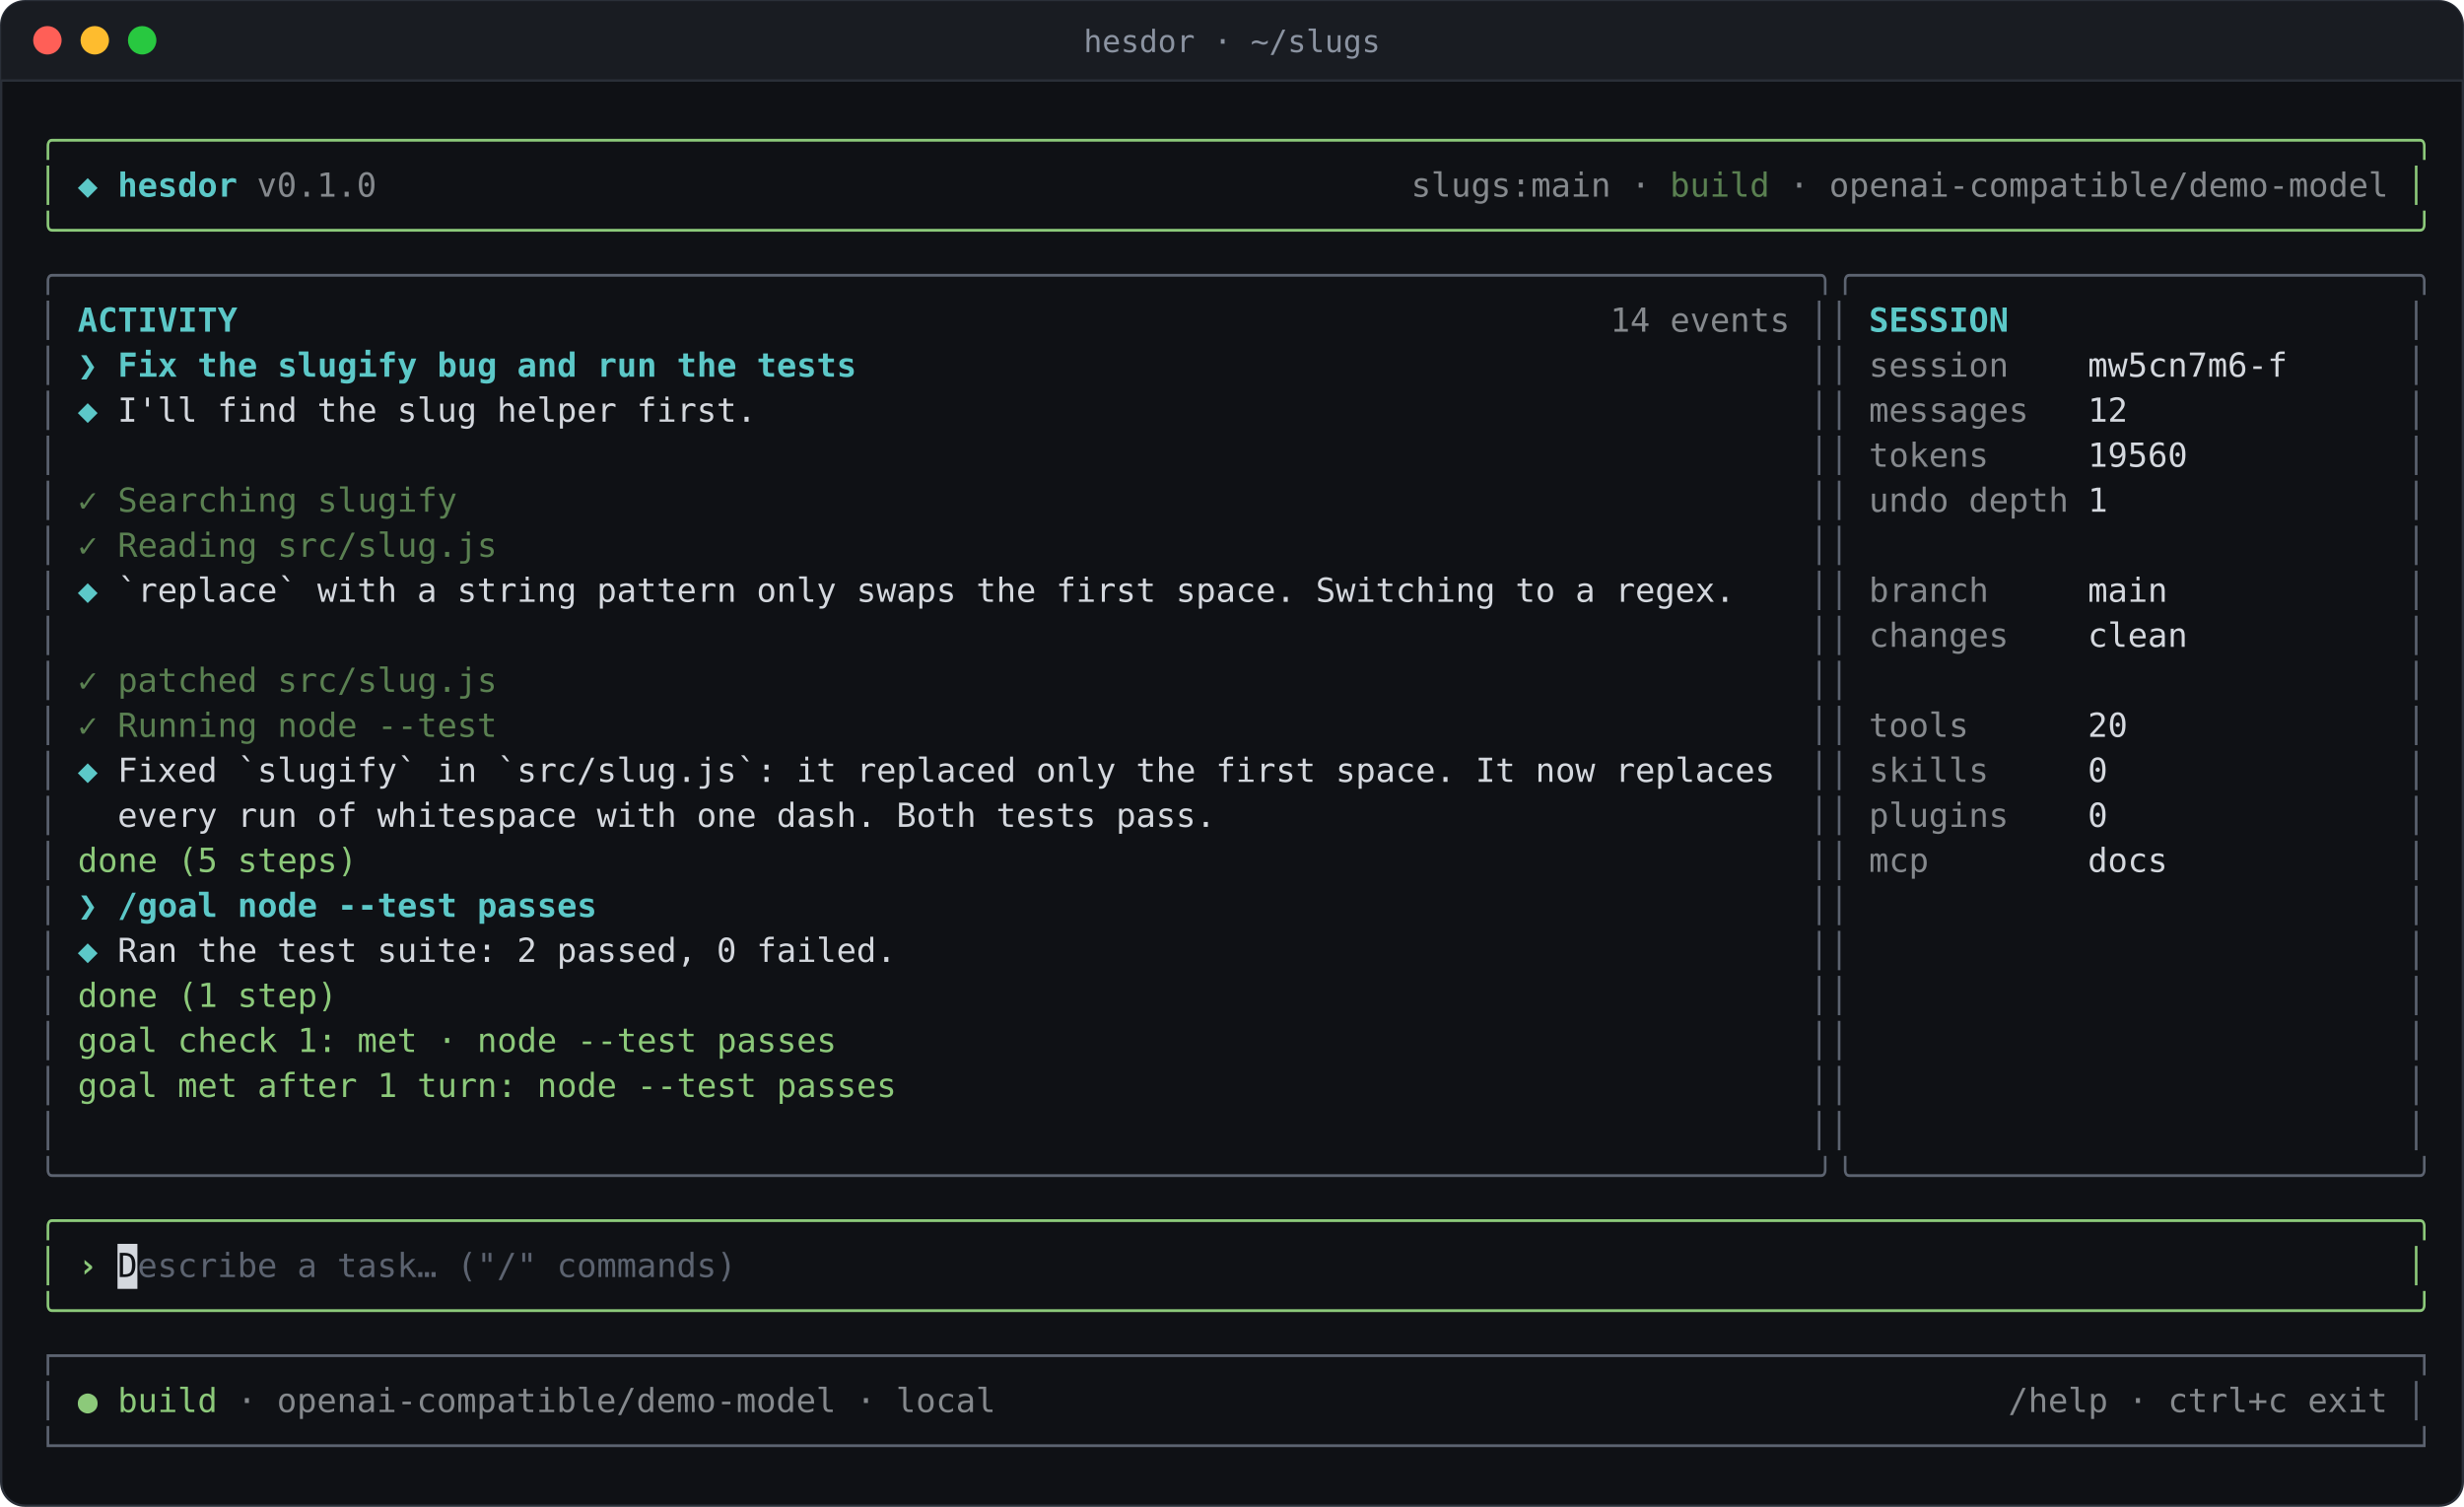
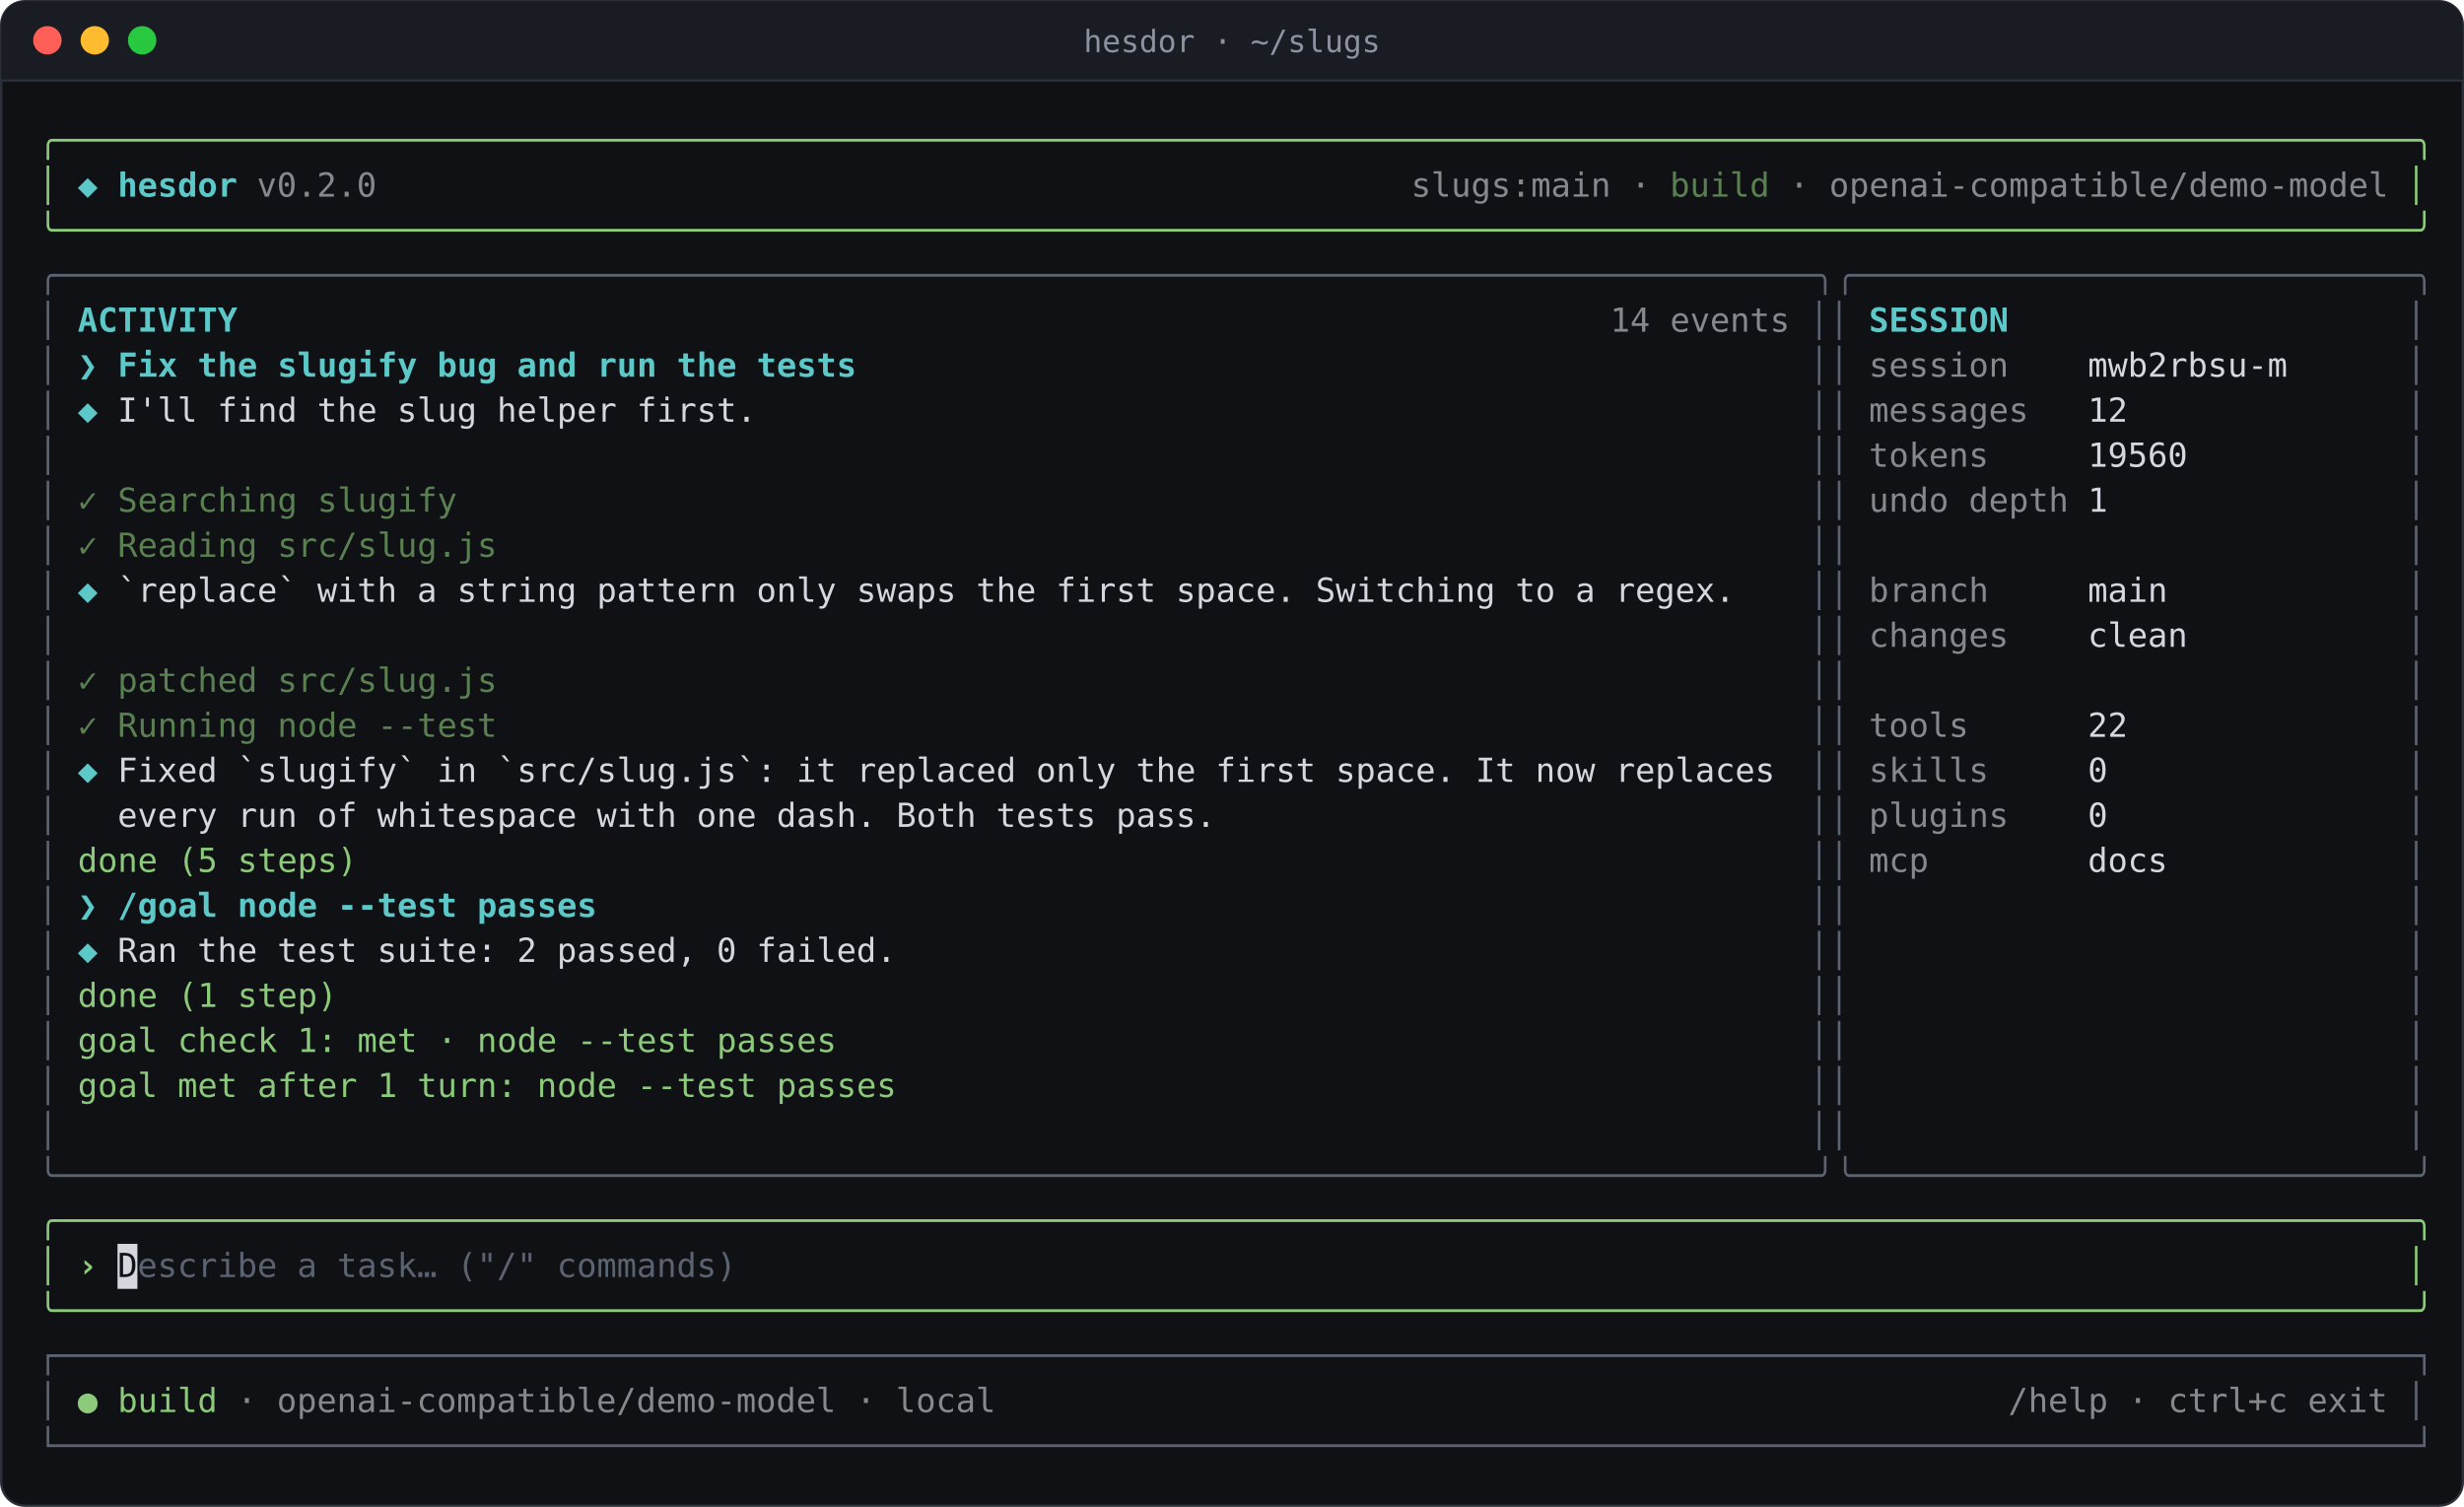
<svg xmlns="http://www.w3.org/2000/svg" width="1040" height="636" viewBox="0 0 1040.0 636" role="img" aria-label="hesdor · ~/slugs">
  <style>text{font-family:ui-monospace,SFMono-Regular,Menlo,Consolas,"DejaVu Sans Mono","Liberation Mono",monospace;font-size:14px;white-space:pre}</style>
  <rect x="0.5" y="0.5" width="1039.0" height="635" rx="10" fill="#0f1115" stroke="#2a2f38" />
  <path d="M0.5 34V10.5a10 10 0 0 1 10-10H1029.5a10 10 0 0 1 10 10V34Z" fill="#191c22" />
  <line x1="0.5" y1="34" x2="1039.5" y2="34" stroke="#2a2f38" />
  <circle cx="20" cy="17" r="6" fill="#ff5f57" />
  <circle cx="40" cy="17" r="6" fill="#febc2e" />
  <circle cx="60" cy="17" r="6" fill="#28c840" />
  <text x="520.0" y="22" fill="#8b93a1" text-anchor="middle" style="font-size:13px">hesdor · ~/slugs</text>
  <g fill="#d4d8de" xml:space="preserve">
    <text x="16.0" y="64" fill="#8cc97a" textLength="1008.0" lengthAdjust="spacingAndGlyphs">╭──────────────────────────────────────────────────────────────────────────────────────────────────────────────────────╮</text>
    <text x="16.0" y="83" fill="#8cc97a" textLength="8.4" lengthAdjust="spacingAndGlyphs">│</text>
    <text x="32.8" y="83" fill="#5cc8c8" font-weight="bold" textLength="67.2" lengthAdjust="spacingAndGlyphs">◆ hesdor</text>
-     <text x="108.4" y="83" fill-opacity="0.6" textLength="50.4" lengthAdjust="spacingAndGlyphs">v0.1.0</text>
+     <text x="108.4" y="83" fill-opacity="0.6" textLength="50.4" lengthAdjust="spacingAndGlyphs">v0.2.0</text>
    <text x="595.6" y="83" fill-opacity="0.6" textLength="100.8" lengthAdjust="spacingAndGlyphs">slugs:main ·</text>
    <text x="704.8" y="83" fill="#8cc97a" fill-opacity="0.6" textLength="42.0" lengthAdjust="spacingAndGlyphs">build</text>
    <text x="755.2" y="83" fill-opacity="0.6" textLength="252.0" lengthAdjust="spacingAndGlyphs">· openai-compatible/demo-model</text>
    <text x="1015.6" y="83" fill="#8cc97a" textLength="8.4" lengthAdjust="spacingAndGlyphs">│</text>
    <text x="16.0" y="102" fill="#8cc97a" textLength="1008.0" lengthAdjust="spacingAndGlyphs">╰──────────────────────────────────────────────────────────────────────────────────────────────────────────────────────╯</text>
    <text x="16.0" y="121" fill="#5c6370" textLength="1008.0" lengthAdjust="spacingAndGlyphs">╭────────────────────────────────────────────────────────────────────────────────────────╮╭────────────────────────────╮</text>
    <text x="16.0" y="140" fill="#5c6370" textLength="8.4" lengthAdjust="spacingAndGlyphs">│</text>
    <text x="32.8" y="140" fill="#5cc8c8" font-weight="bold" textLength="67.2" lengthAdjust="spacingAndGlyphs">ACTIVITY</text>
    <text x="679.6" y="140" fill-opacity="0.6" textLength="75.6" lengthAdjust="spacingAndGlyphs">14 events</text>
    <text x="763.6" y="140" fill="#5c6370" textLength="16.8" lengthAdjust="spacingAndGlyphs">││</text>
    <text x="788.8" y="140" fill="#5cc8c8" font-weight="bold" textLength="58.8" lengthAdjust="spacingAndGlyphs">SESSION</text>
    <text x="1015.6" y="140" fill="#5c6370" textLength="8.4" lengthAdjust="spacingAndGlyphs">│</text>
    <text x="16.0" y="159" fill="#5c6370" textLength="8.4" lengthAdjust="spacingAndGlyphs">│</text>
    <text x="32.8" y="159" fill="#5cc8c8" font-weight="bold" textLength="327.6" lengthAdjust="spacingAndGlyphs">❯ Fix the slugify bug and run the tests</text>
    <text x="763.6" y="159" fill="#5c6370" textLength="16.8" lengthAdjust="spacingAndGlyphs">││</text>
    <text x="788.8" y="159" fill-opacity="0.6" textLength="58.8" lengthAdjust="spacingAndGlyphs">session</text>
-     <text x="881.2" y="159" textLength="84.0" lengthAdjust="spacingAndGlyphs">mw5cn7m6-f</text>
+     <text x="881.2" y="159" textLength="84.0" lengthAdjust="spacingAndGlyphs">mwb2rbsu-m</text>
    <text x="1015.6" y="159" fill="#5c6370" textLength="8.4" lengthAdjust="spacingAndGlyphs">│</text>
    <text x="16.0" y="178" fill="#5c6370" textLength="8.4" lengthAdjust="spacingAndGlyphs">│</text>
    <text x="32.8" y="178" fill="#5cc8c8" textLength="8.4" lengthAdjust="spacingAndGlyphs">◆</text>
    <text x="49.6" y="178" textLength="268.8" lengthAdjust="spacingAndGlyphs">I'll find the slug helper first.</text>
    <text x="763.6" y="178" fill="#5c6370" textLength="16.8" lengthAdjust="spacingAndGlyphs">││</text>
    <text x="788.8" y="178" fill-opacity="0.6" textLength="67.2" lengthAdjust="spacingAndGlyphs">messages</text>
    <text x="881.2" y="178" textLength="16.8" lengthAdjust="spacingAndGlyphs">12</text>
    <text x="1015.6" y="178" fill="#5c6370" textLength="8.4" lengthAdjust="spacingAndGlyphs">│</text>
    <text x="16.0" y="197" fill="#5c6370" textLength="8.4" lengthAdjust="spacingAndGlyphs">│</text>
    <text x="763.6" y="197" fill="#5c6370" textLength="16.8" lengthAdjust="spacingAndGlyphs">││</text>
    <text x="788.8" y="197" fill-opacity="0.6" textLength="50.4" lengthAdjust="spacingAndGlyphs">tokens</text>
    <text x="881.2" y="197" textLength="42.0" lengthAdjust="spacingAndGlyphs">19560</text>
    <text x="1015.6" y="197" fill="#5c6370" textLength="8.4" lengthAdjust="spacingAndGlyphs">│</text>
    <text x="16.0" y="216" fill="#5c6370" textLength="8.4" lengthAdjust="spacingAndGlyphs">│</text>
    <text x="32.8" y="216" fill="#8cc97a" fill-opacity="0.6" textLength="159.6" lengthAdjust="spacingAndGlyphs">✓ Searching slugify</text>
    <text x="763.6" y="216" fill="#5c6370" textLength="16.8" lengthAdjust="spacingAndGlyphs">││</text>
    <text x="788.8" y="216" fill-opacity="0.6" textLength="84.0" lengthAdjust="spacingAndGlyphs">undo depth</text>
    <text x="881.2" y="216" textLength="8.4" lengthAdjust="spacingAndGlyphs">1</text>
    <text x="1015.6" y="216" fill="#5c6370" textLength="8.4" lengthAdjust="spacingAndGlyphs">│</text>
    <text x="16.0" y="235" fill="#5c6370" textLength="8.4" lengthAdjust="spacingAndGlyphs">│</text>
    <text x="32.8" y="235" fill="#8cc97a" fill-opacity="0.6" textLength="176.4" lengthAdjust="spacingAndGlyphs">✓ Reading src/slug.js</text>
    <text x="763.6" y="235" fill="#5c6370" textLength="16.8" lengthAdjust="spacingAndGlyphs">││</text>
    <text x="1015.6" y="235" fill="#5c6370" textLength="8.4" lengthAdjust="spacingAndGlyphs">│</text>
    <text x="16.0" y="254" fill="#5c6370" textLength="8.4" lengthAdjust="spacingAndGlyphs">│</text>
    <text x="32.8" y="254" fill="#5cc8c8" textLength="8.4" lengthAdjust="spacingAndGlyphs">◆</text>
    <text x="49.6" y="254" textLength="680.4" lengthAdjust="spacingAndGlyphs">`replace` with a string pattern only swaps the first space. Switching to a regex.</text>
    <text x="763.6" y="254" fill="#5c6370" textLength="16.8" lengthAdjust="spacingAndGlyphs">││</text>
    <text x="788.8" y="254" fill-opacity="0.6" textLength="50.4" lengthAdjust="spacingAndGlyphs">branch</text>
    <text x="881.2" y="254" textLength="33.6" lengthAdjust="spacingAndGlyphs">main</text>
    <text x="1015.6" y="254" fill="#5c6370" textLength="8.4" lengthAdjust="spacingAndGlyphs">│</text>
    <text x="16.0" y="273" fill="#5c6370" textLength="8.4" lengthAdjust="spacingAndGlyphs">│</text>
    <text x="763.6" y="273" fill="#5c6370" textLength="16.8" lengthAdjust="spacingAndGlyphs">││</text>
    <text x="788.8" y="273" fill-opacity="0.6" textLength="58.8" lengthAdjust="spacingAndGlyphs">changes</text>
    <text x="881.2" y="273" textLength="42.0" lengthAdjust="spacingAndGlyphs">clean</text>
    <text x="1015.6" y="273" fill="#5c6370" textLength="8.4" lengthAdjust="spacingAndGlyphs">│</text>
    <text x="16.0" y="292" fill="#5c6370" textLength="8.4" lengthAdjust="spacingAndGlyphs">│</text>
    <text x="32.8" y="292" fill="#8cc97a" fill-opacity="0.6" textLength="176.4" lengthAdjust="spacingAndGlyphs">✓ patched src/slug.js</text>
    <text x="763.6" y="292" fill="#5c6370" textLength="16.8" lengthAdjust="spacingAndGlyphs">││</text>
    <text x="1015.6" y="292" fill="#5c6370" textLength="8.4" lengthAdjust="spacingAndGlyphs">│</text>
    <text x="16.0" y="311" fill="#5c6370" textLength="8.4" lengthAdjust="spacingAndGlyphs">│</text>
    <text x="32.8" y="311" fill="#8cc97a" fill-opacity="0.6" textLength="176.4" lengthAdjust="spacingAndGlyphs">✓ Running node --test</text>
    <text x="763.6" y="311" fill="#5c6370" textLength="16.8" lengthAdjust="spacingAndGlyphs">││</text>
    <text x="788.8" y="311" fill-opacity="0.6" textLength="42.0" lengthAdjust="spacingAndGlyphs">tools</text>
-     <text x="881.2" y="311" textLength="16.8" lengthAdjust="spacingAndGlyphs">20</text>
+     <text x="881.2" y="311" textLength="16.8" lengthAdjust="spacingAndGlyphs">22</text>
    <text x="1015.6" y="311" fill="#5c6370" textLength="8.4" lengthAdjust="spacingAndGlyphs">│</text>
    <text x="16.0" y="330" fill="#5c6370" textLength="8.4" lengthAdjust="spacingAndGlyphs">│</text>
    <text x="32.8" y="330" fill="#5cc8c8" textLength="8.4" lengthAdjust="spacingAndGlyphs">◆</text>
    <text x="49.6" y="330" textLength="697.2" lengthAdjust="spacingAndGlyphs">Fixed `slugify` in `src/slug.js`: it replaced only the first space. It now replaces</text>
    <text x="763.6" y="330" fill="#5c6370" textLength="16.8" lengthAdjust="spacingAndGlyphs">││</text>
    <text x="788.8" y="330" fill-opacity="0.6" textLength="50.4" lengthAdjust="spacingAndGlyphs">skills</text>
    <text x="881.2" y="330" textLength="8.4" lengthAdjust="spacingAndGlyphs">0</text>
    <text x="1015.6" y="330" fill="#5c6370" textLength="8.4" lengthAdjust="spacingAndGlyphs">│</text>
    <text x="16.0" y="349" fill="#5c6370" textLength="8.4" lengthAdjust="spacingAndGlyphs">│</text>
    <text x="49.6" y="349" textLength="462.0" lengthAdjust="spacingAndGlyphs">every run of whitespace with one dash. Both tests pass.</text>
    <text x="763.6" y="349" fill="#5c6370" textLength="16.8" lengthAdjust="spacingAndGlyphs">││</text>
    <text x="788.8" y="349" fill-opacity="0.6" textLength="58.8" lengthAdjust="spacingAndGlyphs">plugins</text>
    <text x="881.2" y="349" textLength="8.4" lengthAdjust="spacingAndGlyphs">0</text>
    <text x="1015.6" y="349" fill="#5c6370" textLength="8.4" lengthAdjust="spacingAndGlyphs">│</text>
    <text x="16.0" y="368" fill="#5c6370" textLength="8.4" lengthAdjust="spacingAndGlyphs">│</text>
    <text x="32.8" y="368" fill="#8cc97a" textLength="117.6" lengthAdjust="spacingAndGlyphs">done (5 steps)</text>
    <text x="763.6" y="368" fill="#5c6370" textLength="16.8" lengthAdjust="spacingAndGlyphs">││</text>
    <text x="788.8" y="368" fill-opacity="0.6" textLength="25.2" lengthAdjust="spacingAndGlyphs">mcp</text>
    <text x="881.2" y="368" textLength="33.6" lengthAdjust="spacingAndGlyphs">docs</text>
    <text x="1015.6" y="368" fill="#5c6370" textLength="8.4" lengthAdjust="spacingAndGlyphs">│</text>
    <text x="16.0" y="387" fill="#5c6370" textLength="8.4" lengthAdjust="spacingAndGlyphs">│</text>
    <text x="32.8" y="387" fill="#5cc8c8" font-weight="bold" textLength="218.4" lengthAdjust="spacingAndGlyphs">❯ /goal node --test passes</text>
    <text x="763.6" y="387" fill="#5c6370" textLength="16.8" lengthAdjust="spacingAndGlyphs">││</text>
    <text x="1015.6" y="387" fill="#5c6370" textLength="8.4" lengthAdjust="spacingAndGlyphs">│</text>
    <text x="16.0" y="406" fill="#5c6370" textLength="8.4" lengthAdjust="spacingAndGlyphs">│</text>
    <text x="32.8" y="406" fill="#5cc8c8" textLength="8.4" lengthAdjust="spacingAndGlyphs">◆</text>
    <text x="49.6" y="406" textLength="327.6" lengthAdjust="spacingAndGlyphs">Ran the test suite: 2 passed, 0 failed.</text>
    <text x="763.6" y="406" fill="#5c6370" textLength="16.8" lengthAdjust="spacingAndGlyphs">││</text>
    <text x="1015.6" y="406" fill="#5c6370" textLength="8.4" lengthAdjust="spacingAndGlyphs">│</text>
    <text x="16.0" y="425" fill="#5c6370" textLength="8.4" lengthAdjust="spacingAndGlyphs">│</text>
    <text x="32.8" y="425" fill="#8cc97a" textLength="109.2" lengthAdjust="spacingAndGlyphs">done (1 step)</text>
    <text x="763.6" y="425" fill="#5c6370" textLength="16.8" lengthAdjust="spacingAndGlyphs">││</text>
    <text x="1015.6" y="425" fill="#5c6370" textLength="8.4" lengthAdjust="spacingAndGlyphs">│</text>
    <text x="16.0" y="444" fill="#5c6370" textLength="8.4" lengthAdjust="spacingAndGlyphs">│</text>
    <text x="32.8" y="444" fill="#8cc97a" textLength="319.2" lengthAdjust="spacingAndGlyphs">goal check 1: met · node --test passes</text>
    <text x="763.6" y="444" fill="#5c6370" textLength="16.8" lengthAdjust="spacingAndGlyphs">││</text>
    <text x="1015.6" y="444" fill="#5c6370" textLength="8.4" lengthAdjust="spacingAndGlyphs">│</text>
    <text x="16.0" y="463" fill="#5c6370" textLength="8.4" lengthAdjust="spacingAndGlyphs">│</text>
    <text x="32.8" y="463" fill="#8cc97a" textLength="344.4" lengthAdjust="spacingAndGlyphs">goal met after 1 turn: node --test passes</text>
    <text x="763.6" y="463" fill="#5c6370" textLength="16.8" lengthAdjust="spacingAndGlyphs">││</text>
    <text x="1015.6" y="463" fill="#5c6370" textLength="8.4" lengthAdjust="spacingAndGlyphs">│</text>
    <text x="16.0" y="482" fill="#5c6370" textLength="8.4" lengthAdjust="spacingAndGlyphs">│</text>
    <text x="763.6" y="482" fill="#5c6370" textLength="16.8" lengthAdjust="spacingAndGlyphs">││</text>
    <text x="1015.6" y="482" fill="#5c6370" textLength="8.4" lengthAdjust="spacingAndGlyphs">│</text>
    <text x="16.0" y="501" fill="#5c6370" textLength="1008.0" lengthAdjust="spacingAndGlyphs">╰────────────────────────────────────────────────────────────────────────────────────────╯╰────────────────────────────╯</text>
    <text x="16.0" y="520" fill="#8cc97a" textLength="1008.0" lengthAdjust="spacingAndGlyphs">╭──────────────────────────────────────────────────────────────────────────────────────────────────────────────────────╮</text>
    <text x="16.0" y="539" fill="#8cc97a" textLength="8.4" lengthAdjust="spacingAndGlyphs">│</text>
    <text x="32.8" y="539" fill="#8cc97a" font-weight="bold" textLength="8.4" lengthAdjust="spacingAndGlyphs">›</text>
    <rect x="49.6" y="525" width="8.4" height="19" fill="#d4d8de" />
    <text x="49.6" y="539" fill="#0f1115" textLength="8.4" lengthAdjust="spacingAndGlyphs">D</text>
    <text x="58.0" y="539" fill="#5c6370" textLength="252.0" lengthAdjust="spacingAndGlyphs">escribe a task… ("/" commands)</text>
    <text x="1015.6" y="539" fill="#8cc97a" textLength="8.4" lengthAdjust="spacingAndGlyphs">│</text>
    <text x="16.0" y="558" fill="#8cc97a" textLength="1008.0" lengthAdjust="spacingAndGlyphs">╰──────────────────────────────────────────────────────────────────────────────────────────────────────────────────────╯</text>
    <text x="16.0" y="577" fill="#5c6370" textLength="1008.0" lengthAdjust="spacingAndGlyphs">┌──────────────────────────────────────────────────────────────────────────────────────────────────────────────────────┐</text>
    <text x="16.0" y="596" fill="#5c6370" textLength="8.4" lengthAdjust="spacingAndGlyphs">│</text>
    <text x="32.8" y="596" fill="#8cc97a" textLength="58.8" lengthAdjust="spacingAndGlyphs">● build</text>
    <text x="100.0" y="596" fill-opacity="0.6" textLength="319.2" lengthAdjust="spacingAndGlyphs">· openai-compatible/demo-model · local</text>
    <text x="847.6" y="596" fill-opacity="0.6" textLength="159.6" lengthAdjust="spacingAndGlyphs">/help · ctrl+c exit</text>
    <text x="1015.6" y="596" fill="#5c6370" textLength="8.4" lengthAdjust="spacingAndGlyphs">│</text>
    <text x="16.0" y="615" fill="#5c6370" textLength="1008.0" lengthAdjust="spacingAndGlyphs">└──────────────────────────────────────────────────────────────────────────────────────────────────────────────────────┘</text>
  </g>
</svg>
